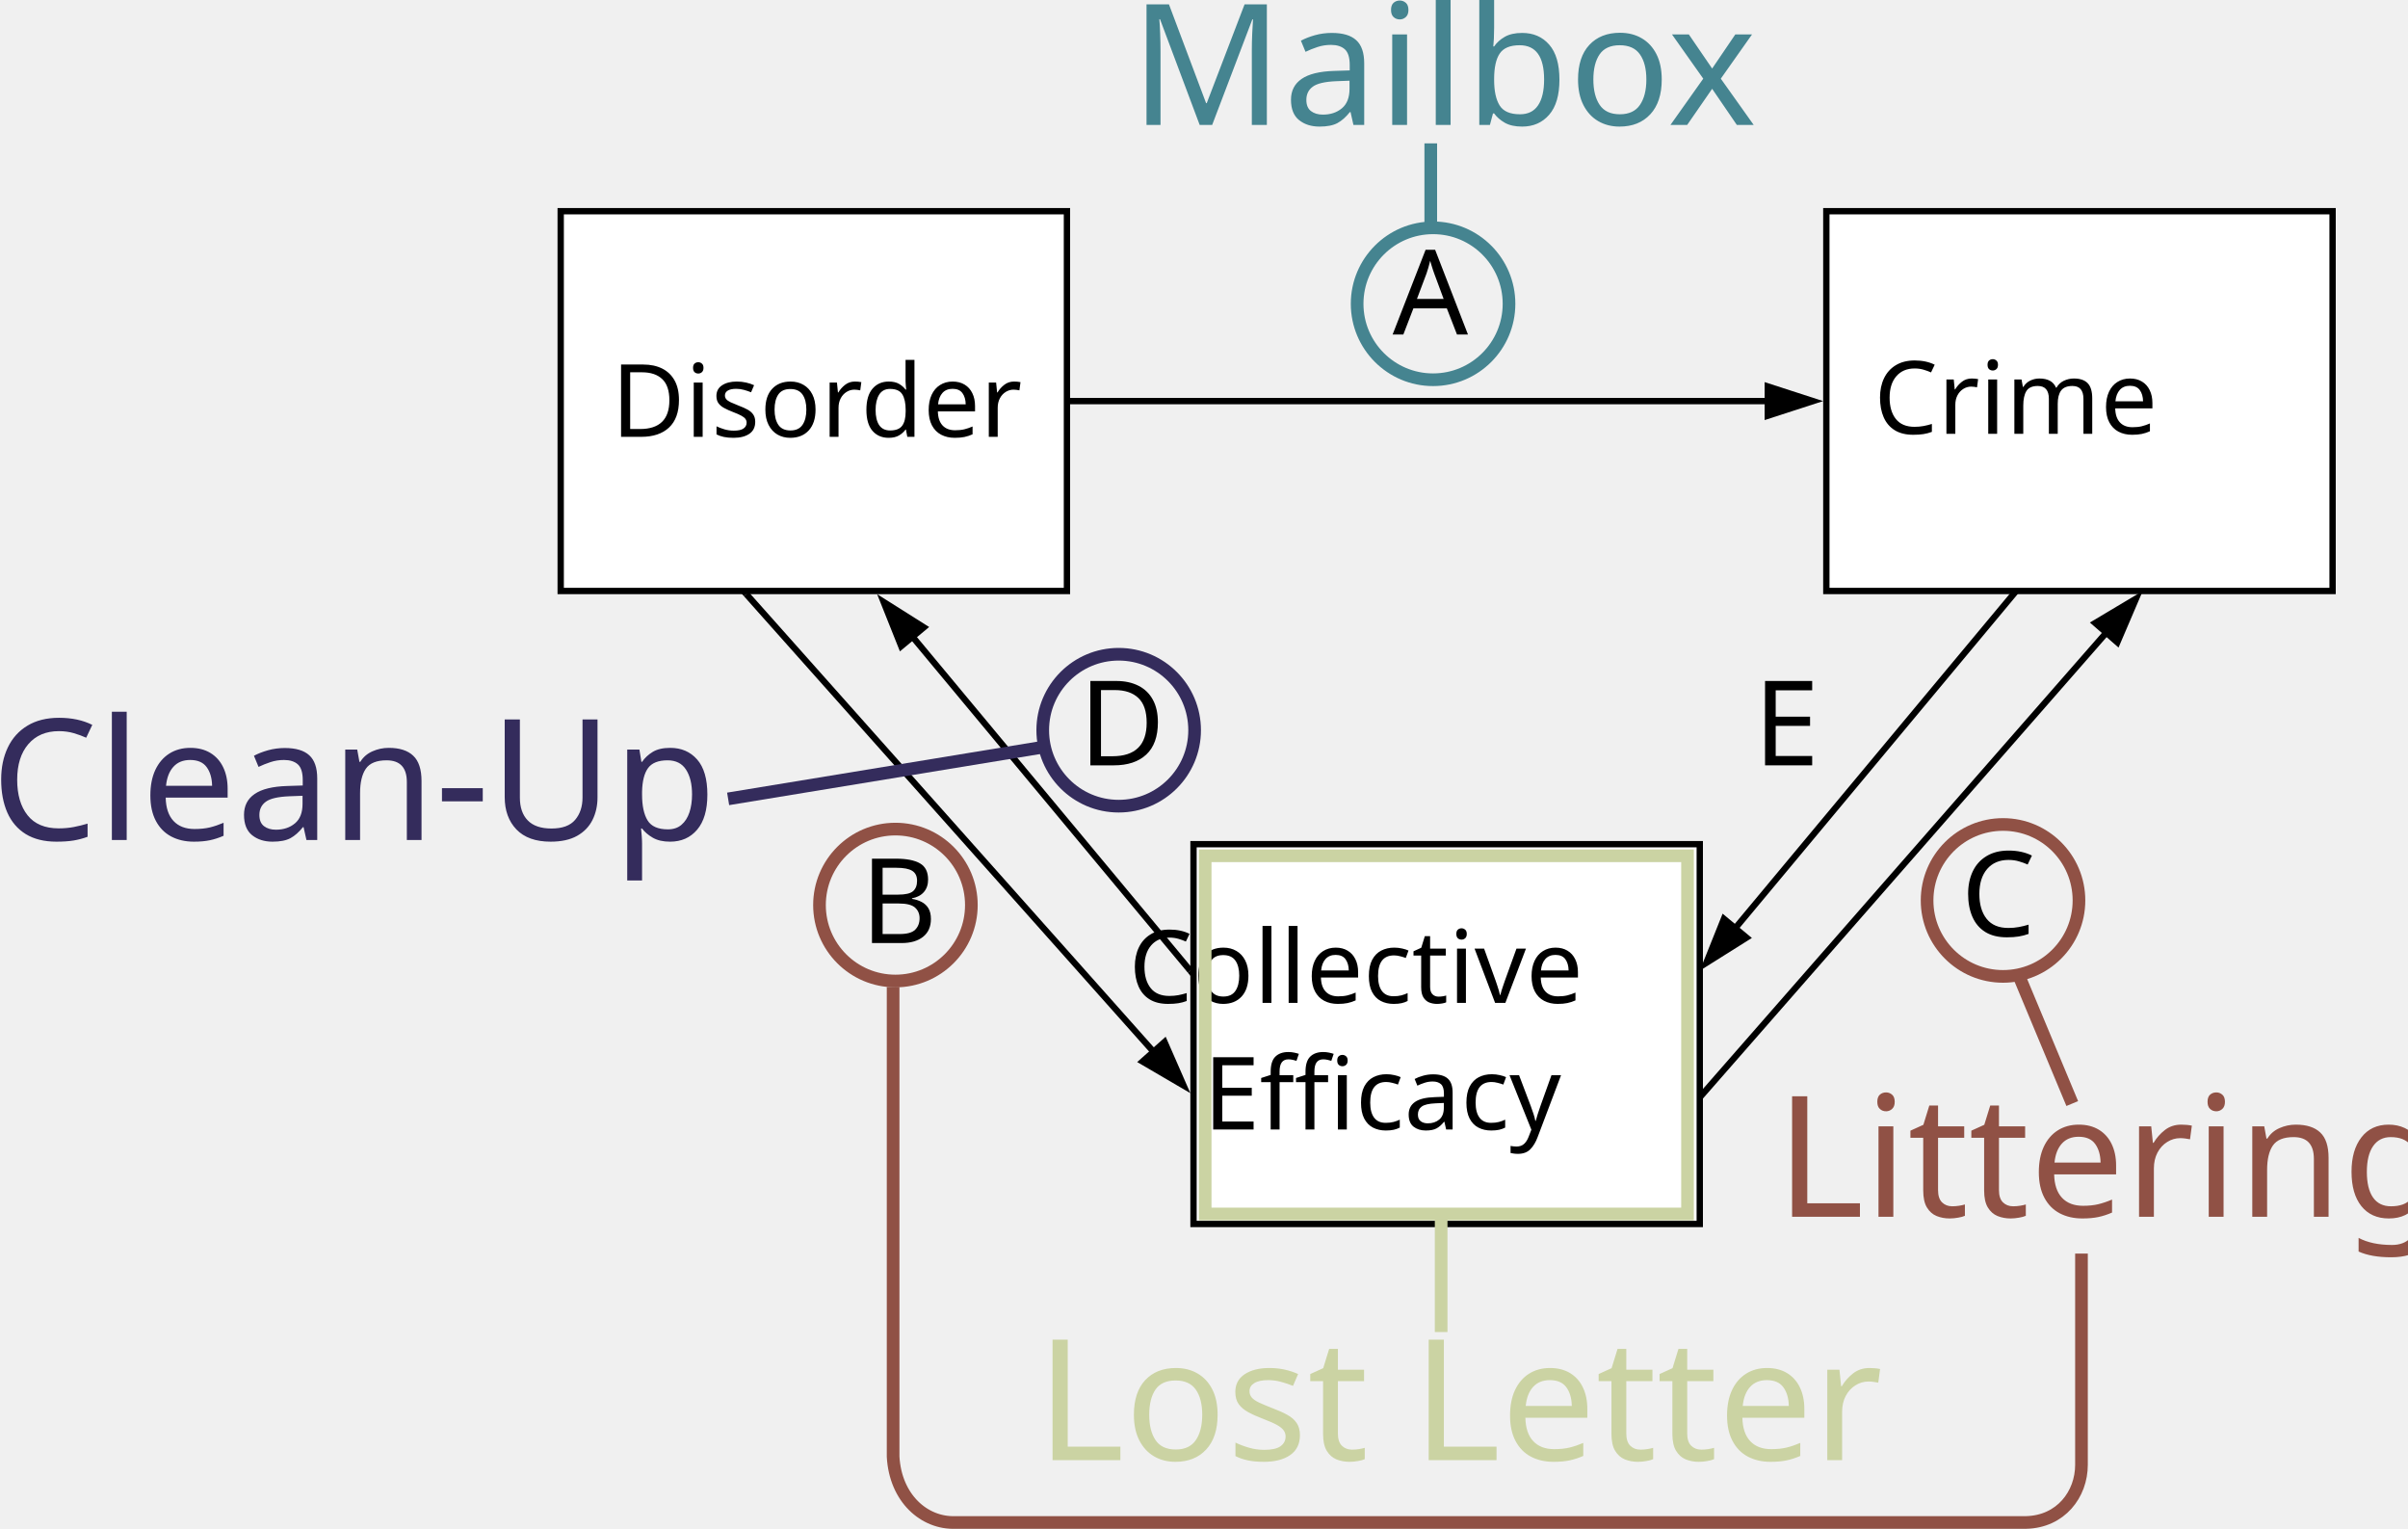
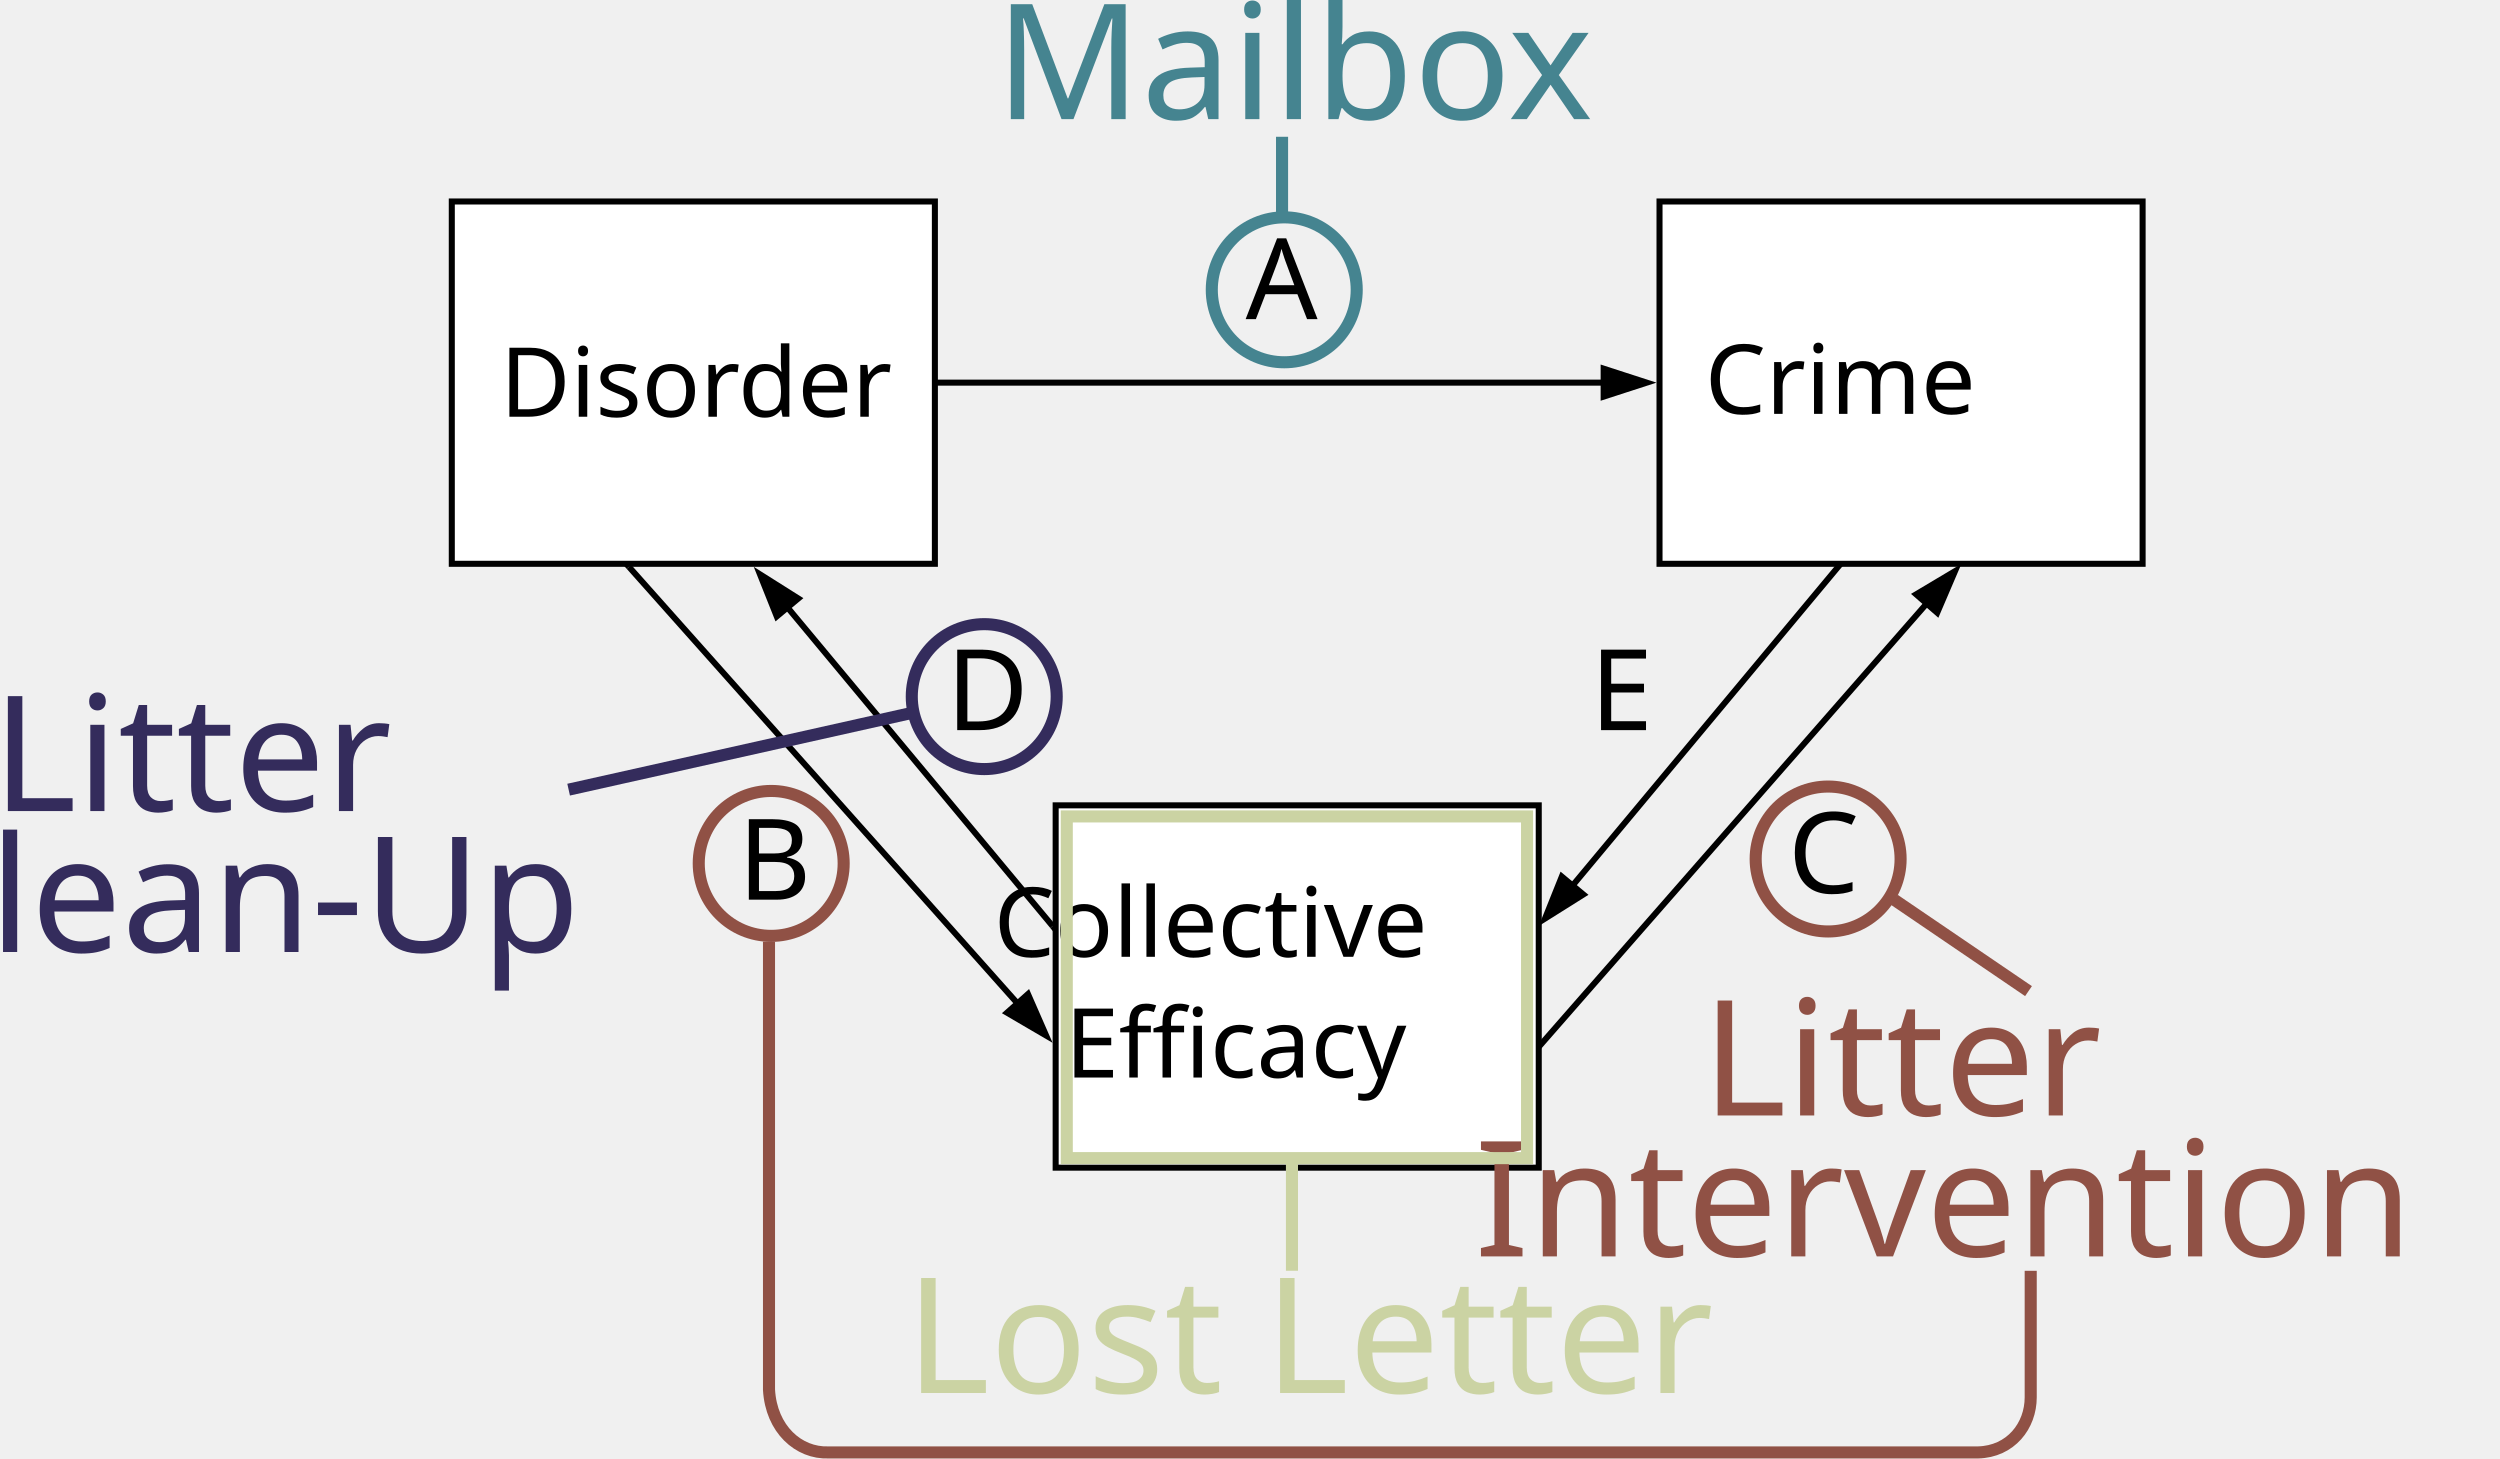
- <svg xmlns="http://www.w3.org/2000/svg" xmlns:ns1="lucid" xmlns:xlink="http://www.w3.org/1999/xlink" width="761.044" height="483.058" version="1.1" id="svg413">
+ <svg xmlns="http://www.w3.org/2000/svg" xmlns:ns1="lucid" xmlns:xlink="http://www.w3.org/1999/xlink" width="828.003" height="483.058" version="1.1" id="svg413">
  <defs id="defs417">
    </defs>
-   <g transform="translate(97.20819,-13.26858)" ns1:page-tab-id="0_0" id="g411">
+   <g transform="translate(69.63378,-13.26858)" ns1:page-tab-id="0_0" id="g411">
    <path d="M 80,80 H 240 V 200 H 80 Z" id="path230" style="fill:#ffffff;stroke:#000000;stroke-width:2" />
    <path d="M 480,80 H 640 V 200 H 480 Z" id="path234" style="fill:#ffffff;stroke:#000000;stroke-width:2" />
    <path d="M 280,280 H 440 V 400 H 280 Z" id="path244" style="fill:#ffffff;stroke:#000000;stroke-width:2" />
    <path d="M 241,140 H 460.76" id="path250" style="fill:none;stroke:#000000;stroke-width:2" />
    <path d="m 241,141 h -1 v -2 h 1 z m 234.76,-1 -14.26,4.64 v -9.28 z" id="path252" />
    <path d="m 479,140 -18.5,6 v -12 z m -16.5,3.26 10.03,-3.26 -10.03,-3.26 z" id="path254" />
    <path d="M 440,360 568,213.72" id="path256" style="fill:none;stroke:#000000;stroke-width:2" />
    <path d="m 577.87,202.44 -5.9,13.78 -6.98,-6.1 z" id="path258" style="stroke:#000000;stroke-width:2" />
    <path d="m 138.67,201 128.2,144.04" id="path260" style="fill:none;stroke:#000000;stroke-width:2" />
    <path d="m 139.4,200.34 -1.48,1.32 -1.48,-1.66 h 2.68 z m 137.45,155.91 -12.95,-7.57 6.93,-6.17 z" id="path262" />
    <path d="m 279,358.67 -16.8,-9.83 9,-8 z m -13.4,-10.16 9.1,5.33 -4.24,-9.66 z" id="path264" />
    <path d="M 279,320 191.66,215.02" id="path266" style="fill:none;stroke:#000000;stroke-width:2" />
    <path d="m 280,319.64 v 3.13 l -1.77,-2.13 1.54,-1.28 z m -85.24,-108.14 -7.13,5.92 -5.56,-13.93 z" id="path268" />
    <path d="m 196.45,211.38 -9.24,7.7 L 180,201 Z m -8.4,4.4 5,-4.18 -8.9,-5.62 z" id="path270" />
    <path d="m 240,80 h 240 v 60 H 240 Z" id="path272" style="fill:#ffffff;fill-opacity:0;stroke:#000000;stroke-width:2;stroke-opacity:0" />
    <path d="m 520,270 h 40 v 60 h -40 z" id="path276" style="fill:#ffffff;fill-opacity:0;stroke:#000000;stroke-width:2;stroke-opacity:0" />
    <path d="m 220,210 h 40 v 60 h -40 z" id="path280" style="fill:#ffffff;fill-opacity:0;stroke:#000000;stroke-width:2;stroke-opacity:0" />
    <path d="m 160,270 h 40 v 60 h -40 z" id="path284" style="fill:#ffffff;fill-opacity:0;stroke:#000000;stroke-width:2;stroke-opacity:0" />
    <path d="M 540,200 451.67,306" id="path288" style="fill:none;stroke:#000000;stroke-width:2" />
    <path d="m 442.07,317.5 5.57,-13.9 7.13,5.92 z" id="path290" style="stroke:#000000;stroke-width:2" />
    <path d="m 440,210 h 40 v 60 h -40 z" id="path292" style="fill:#ffffff;fill-opacity:0;stroke:#000000;stroke-width:2;stroke-opacity:0" />
    <g id="g296" />
    <defs id="defs409">
      <path d="m 30,-248 c 118,-7 216,8 213,122 C 240,-48 200,0 122,0 H 30 Z m 33,221 c 89,8 146,-16 146,-99 0,-83 -60,-101 -146,-95 v 194" id="m" />
      <path d="m 24,-231 v -30 h 32 v 30 z M 24,0 V -190 H 56 V 0 H 24" id="n" />
      <path d="m 135,-143 c -3,-34 -86,-38 -87,0 15,53 115,12 119,90 4,78 -150,74 -157,8 l 28,-5 c 4,36 97,45 98,0 -10,-56 -113,-15 -118,-90 -4,-57 82,-63 122,-42 12,7 21,19 24,35" id="o" />
      <path d="m 100,-194 c 62,-1 85,37 85,99 1,63 -27,99 -86,99 -59,0 -83,-39 -84,-99 0,-66 28,-99 85,-99 z m -1,174 c 44,1 53,-31 53,-75 0,-43 -8,-75 -51,-75 -43,0 -53,32 -53,75 0,43 10,74 51,75" id="p" />
      <path d="M 114,-163 C 36,-179 61,-72 57,0 H 25 l -1,-190 h 30 c 1,12 -1,29 2,39 6,-27 23,-49 58,-41 v 29" id="q" />
      <path d="m 85,-194 c 31,0 48,13 60,33 l -1,-100 h 32 l 1,261 h -30 c -2,-10 0,-23 -3,-31 C 134,-8 116,4 85,4 32,4 16,-35 15,-94 c 0,-66 23,-100 70,-100 z m 9,24 c -40,0 -46,34 -46,75 0,40 6,74 45,74 42,0 51,-32 51,-76 0,-42 -9,-74 -50,-73" id="r" />
      <path d="m 100,-194 c 63,0 86,42 84,106 H 49 c 0,40 14,67 53,68 26,1 43,-12 49,-29 l 28,8 C 168,-13 142,4 102,4 44,4 14,-33 15,-96 c 1,-61 26,-98 85,-98 z m 52,81 c 6,-60 -76,-77 -97,-28 -3,7 -6,17 -6,28 h 103" id="s" />
      <g id="a">
        <use transform="scale(0.05)" xlink:href="#m" id="use305" x="0" y="0" width="100%" height="100%" />
        <use transform="matrix(0.05,0,0,0.05,12.95,0)" xlink:href="#n" id="use307" x="0" y="0" width="100%" height="100%" />
        <use transform="matrix(0.05,0,0,0.05,16.9,0)" xlink:href="#o" id="use309" x="0" y="0" width="100%" height="100%" />
        <use transform="matrix(0.05,0,0,0.05,25.9,0)" xlink:href="#p" id="use311" x="0" y="0" width="100%" height="100%" />
        <use transform="matrix(0.05,0,0,0.05,35.9,0)" xlink:href="#q" id="use313" x="0" y="0" width="100%" height="100%" />
        <use transform="matrix(0.05,0,0,0.05,41.85,0)" xlink:href="#r" id="use315" x="0" y="0" width="100%" height="100%" />
        <use transform="matrix(0.05,0,0,0.05,51.85,0)" xlink:href="#s" id="use317" x="0" y="0" width="100%" height="100%" />
        <use transform="matrix(0.05,0,0,0.05,61.85,0)" xlink:href="#q" id="use319" x="0" y="0" width="100%" height="100%" />
      </g>
      <path d="m 212,-179 c -10,-28 -35,-45 -73,-45 -59,0 -87,40 -87,99 0,60 29,101 89,101 43,0 62,-24 78,-52 l 27,14 C 228,-24 195,4 139,4 59,4 22,-46 18,-125 c -6,-104 99,-153 187,-111 19,9 31,26 39,46" id="t" />
      <path d="m 210,-169 c -67,3 -38,105 -44,169 h -31 v -121 c 0,-29 -5,-50 -35,-48 C 34,-165 62,-65 56,0 H 25 l -1,-190 h 30 c 1,10 -1,24 2,32 10,-44 99,-50 107,0 11,-21 27,-35 58,-36 85,-2 47,119 55,194 h -31 v -121 c 0,-29 -5,-49 -35,-48" id="u" />
      <g id="b">
        <use transform="scale(0.05)" xlink:href="#t" id="use324" x="0" y="0" width="100%" height="100%" />
        <use transform="matrix(0.05,0,0,0.05,12.95,0)" xlink:href="#q" id="use326" x="0" y="0" width="100%" height="100%" />
        <use transform="matrix(0.05,0,0,0.05,18.9,0)" xlink:href="#n" id="use328" x="0" y="0" width="100%" height="100%" />
        <use transform="matrix(0.05,0,0,0.05,22.85,0)" xlink:href="#u" id="use330" x="0" y="0" width="100%" height="100%" />
        <use transform="matrix(0.05,0,0,0.05,37.8,0)" xlink:href="#s" id="use332" x="0" y="0" width="100%" height="100%" />
      </g>
      <path d="m 0,4 72,-265 h 28 L 28,4 H 0" id="v" />
      <use transform="scale(0.05)" xlink:href="#v" id="c" x="0" y="0" width="100%" height="100%" />
      <path d="M 190,0 58,-211 59,0 H 30 v -248 h 39 l 133,213 -2,-213 h 31 V 0 h -41" id="w" />
      <g id="d">
        <use transform="scale(0.05)" xlink:href="#w" id="use338" x="0" y="0" width="100%" height="100%" />
        <use transform="matrix(0.05,0,0,0.05,12.95,0)" xlink:href="#p" id="use340" x="0" y="0" width="100%" height="100%" />
        <use transform="matrix(0.05,0,0,0.05,22.95,0)" xlink:href="#q" id="use342" x="0" y="0" width="100%" height="100%" />
        <use transform="matrix(0.05,0,0,0.05,28.9,0)" xlink:href="#u" id="use344" x="0" y="0" width="100%" height="100%" />
      </g>
      <path d="M 137,0 H 103 L 2,-248 h 35 l 83,218 83,-218 h 36" id="x" />
      <path d="M 24,0 V -261 H 56 V 0 H 24" id="y" />
      <path d="M 141,-36 C 126,-15 110,5 73,4 37,3 15,-17 15,-53 c -1,-64 63,-63 125,-63 3,-35 -9,-54 -41,-54 -24,1 -41,7 -42,31 l -33,-3 c 5,-37 33,-52 76,-52 45,0 72,20 72,64 v 82 c -1,20 7,32 28,27 V -1 C 169,8 139,-3 141,-36 Z M 48,-53 c 0,20 12,33 32,33 41,-3 63,-29 60,-74 -43,2 -92,-5 -92,41" id="z" />
      <path d="m 59,-47 c -2,24 18,29 38,22 V -1 C 64,9 27,4 27,-40 V -167 H 5 v -23 h 24 l 9,-43 h 21 v 43 h 35 v 23 H 59 v 120" id="A" />
      <path d="m 117,-194 c 89,-4 53,116 60,194 h -32 v -121 c 0,-31 -8,-49 -39,-48 C 34,-167 62,-67 57,0 H 25 l -1,-190 h 30 c 1,10 -1,24 2,32 11,-22 29,-35 61,-36" id="B" />
      <g id="e">
        <use transform="scale(0.05)" xlink:href="#x" id="use352" x="0" y="0" width="100%" height="100%" />
        <use transform="matrix(0.05,0,0,0.05,11.65,0)" xlink:href="#n" id="use354" x="0" y="0" width="100%" height="100%" />
        <use transform="matrix(0.05,0,0,0.05,15.6,0)" xlink:href="#p" id="use356" x="0" y="0" width="100%" height="100%" />
        <use transform="matrix(0.05,0,0,0.05,25.6,0)" xlink:href="#y" id="use358" x="0" y="0" width="100%" height="100%" />
        <use transform="matrix(0.05,0,0,0.05,29.55,0)" xlink:href="#z" id="use360" x="0" y="0" width="100%" height="100%" />
        <use transform="matrix(0.05,0,0,0.05,39.55,0)" xlink:href="#A" id="use362" x="0" y="0" width="100%" height="100%" />
        <use transform="matrix(0.05,0,0,0.05,44.55,0)" xlink:href="#n" id="use364" x="0" y="0" width="100%" height="100%" />
        <use transform="matrix(0.05,0,0,0.05,48.5,0)" xlink:href="#p" id="use366" x="0" y="0" width="100%" height="100%" />
        <use transform="matrix(0.05,0,0,0.05,58.5,0)" xlink:href="#B" id="use368" x="0" y="0" width="100%" height="100%" />
      </g>
      <path d="m 185,-189 c -5,-48 -123,-54 -124,2 14,75 158,14 163,119 C 227,10 103,19 49,-13 32,-23 21,-39 16,-59 l 33,-7 c 5,56 141,63 141,-1 0,-78 -155,-14 -162,-118 -5,-82 145,-84 179,-34 5,7 8,16 11,25" id="C" />
      <path d="m 96,-169 c -40,0 -48,33 -48,73 0,40 9,75 48,75 24,0 41,-14 43,-38 l 32,2 C 165,-20 140,4 97,4 38,4 21,-37 15,-95 c -10,-93 101,-131 147,-64 4,7 5,14 7,22 l -32,3 c -4,-21 -16,-35 -41,-35" id="D" />
      <g id="f">
        <use transform="scale(0.05)" xlink:href="#C" id="use373" x="0" y="0" width="100%" height="100%" />
        <use transform="matrix(0.05,0,0,0.05,12,0)" xlink:href="#p" id="use375" x="0" y="0" width="100%" height="100%" />
        <use transform="matrix(0.05,0,0,0.05,22,0)" xlink:href="#D" id="use377" x="0" y="0" width="100%" height="100%" />
        <use transform="matrix(0.05,0,0,0.05,31,0)" xlink:href="#n" id="use379" x="0" y="0" width="100%" height="100%" />
        <use transform="matrix(0.05,0,0,0.05,34.95,0)" xlink:href="#z" id="use381" x="0" y="0" width="100%" height="100%" />
        <use transform="matrix(0.05,0,0,0.05,44.95,0)" xlink:href="#y" id="use383" x="0" y="0" width="100%" height="100%" />
      </g>
      <g id="g">
        <use transform="scale(0.05)" xlink:href="#t" id="use386" x="0" y="0" width="100%" height="100%" />
        <use transform="matrix(0.05,0,0,0.05,12.95,0)" xlink:href="#p" id="use388" x="0" y="0" width="100%" height="100%" />
        <use transform="matrix(0.05,0,0,0.05,22.95,0)" xlink:href="#B" id="use390" x="0" y="0" width="100%" height="100%" />
        <use transform="matrix(0.05,0,0,0.05,32.95,0)" xlink:href="#A" id="use392" x="0" y="0" width="100%" height="100%" />
        <use transform="matrix(0.05,0,0,0.05,37.95,0)" xlink:href="#q" id="use394" x="0" y="0" width="100%" height="100%" />
        <use transform="matrix(0.05,0,0,0.05,43.9,0)" xlink:href="#p" id="use396" x="0" y="0" width="100%" height="100%" />
        <use transform="matrix(0.05,0,0,0.05,53.9,0)" xlink:href="#y" id="use398" x="0" y="0" width="100%" height="100%" />
      </g>
      <path d="M 205,0 177,-72 H 64 L 36,0 H 1 l 101,-248 h 38 L 239,0 Z m -38,-99 -47,-123 c -12,45 -31,82 -46,123 h 93" id="E" />
      <use transform="scale(0.08641975)" xlink:href="#E" id="h" x="0" y="0" width="100%" height="100%" />
      <use transform="scale(0.08641975)" xlink:href="#m" id="i" x="0" y="0" width="100%" height="100%" />
      <path d="m 160,-131 c 35,5 61,23 61,61 0,87 -106,68 -191,70 v -248 c 76,3 177,-17 177,60 0,33 -19,50 -47,57 z m -97,-11 c 50,-1 110,9 110,-42 0,-47 -63,-36 -110,-37 z m 0,115 c 55,-2 124,14 124,-45 0,-56 -70,-42 -124,-44 v 89" id="F" />
      <use transform="scale(0.08641975)" xlink:href="#F" id="j" x="0" y="0" width="100%" height="100%" />
      <use transform="scale(0.08641975)" xlink:href="#t" id="k" x="0" y="0" width="100%" height="100%" />
      <path d="m 30,0 v -248 h 187 v 28 H 63 v 79 h 144 v 27 H 63 v 87 H 225 V 0 H 30" id="G" />
      <use transform="scale(0.08641975)" xlink:href="#G" id="l" x="0" y="0" width="100%" height="100%" />
    </defs>
    <text xml:space="preserve" style="font-style:normal;font-variant:normal;font-weight:normal;font-stretch:normal;font-size:32px;line-height:1.25;font-family:Quattrocento;-inkscape-font-specification:'Quattrocento, Normal';font-variant-ligatures:normal;font-variant-caps:normal;font-variant-numeric:normal;font-feature-settings:normal;text-align:start;letter-spacing:0px;word-spacing:0px;writing-mode:lr-tb;text-anchor:start;fill:#000000;fill-opacity:1;stroke:none" x="95.972" y="151.292" id="text4126">
      <tspan id="tspan4124" x="95.972" y="151.292">Disorder</tspan>
    </text>
    <text xml:space="preserve" style="font-style:normal;font-variant:normal;font-weight:normal;font-stretch:normal;font-size:32px;line-height:1.25;font-family:Quattrocento;-inkscape-font-specification:'Quattrocento, Normal';font-variant-ligatures:normal;font-variant-caps:normal;font-variant-numeric:normal;font-feature-settings:normal;text-align:start;letter-spacing:0px;word-spacing:0px;writing-mode:lr-tb;text-anchor:start;fill:#000000;fill-opacity:1;stroke:none" x="560.647" y="150.332" id="text4126-2">
      <tspan x="560.647" y="150.332" id="tspan4150" style="font-style:normal;font-variant:normal;font-weight:normal;font-stretch:normal;font-size:32px;font-family:Quattrocento;-inkscape-font-specification:'Quattrocento, Normal';font-variant-ligatures:normal;font-variant-caps:normal;font-variant-numeric:normal;font-feature-settings:normal;text-align:center;writing-mode:lr-tb;text-anchor:middle">Crime</tspan>
    </text>
    <text xml:space="preserve" style="font-style:normal;font-variant:normal;font-weight:normal;font-stretch:normal;font-size:32px;line-height:1.25;font-family:Quattrocento;-inkscape-font-specification:'Quattrocento, Normal';font-variant-ligatures:normal;font-variant-caps:normal;font-variant-numeric:normal;font-feature-settings:normal;text-align:start;letter-spacing:0px;word-spacing:0px;writing-mode:lr-tb;text-anchor:start;fill:#000000;fill-opacity:1;stroke:none" x="360.438" y="330.158" id="text4126-2-1">
      <tspan x="360.438" y="330.158" style="font-style:normal;font-variant:normal;font-weight:normal;font-stretch:normal;font-size:32px;font-family:Quattrocento;-inkscape-font-specification:'Quattrocento, Normal';font-variant-ligatures:normal;font-variant-caps:normal;font-variant-numeric:normal;font-feature-settings:normal;text-align:center;writing-mode:lr-tb;text-anchor:middle" id="tspan4175">Collective</tspan>
      <tspan x="360.438" y="370.158" style="font-style:normal;font-variant:normal;font-weight:normal;font-stretch:normal;font-size:32px;font-family:Quattrocento;-inkscape-font-specification:'Quattrocento, Normal';font-variant-ligatures:normal;font-variant-caps:normal;font-variant-numeric:normal;font-feature-settings:normal;text-align:center;writing-mode:lr-tb;text-anchor:middle" id="tspan2766">Efficacy</tspan>
    </text>
    <text xml:space="preserve" style="font-style:normal;font-weight:normal;font-size:40px;line-height:1.25;font-family:sans-serif;letter-spacing:0px;word-spacing:0px;fill:#000000;fill-opacity:1;stroke:none" x="342.924" y="118.96" id="text4179">
      <tspan id="tspan4177" x="342.924" y="118.96" style="font-style:normal;font-variant:normal;font-weight:normal;font-stretch:normal;font-size:37.333px;font-family:Quattrocento;-inkscape-font-specification:'Quattrocento, Normal';font-variant-ligatures:normal;font-variant-caps:normal;font-variant-numeric:normal;font-feature-settings:normal;text-align:start;writing-mode:lr-tb;text-anchor:start">A</tspan>
    </text>
    <text xml:space="preserve" style="font-style:normal;font-weight:normal;font-size:40px;line-height:1.25;font-family:sans-serif;letter-spacing:0px;word-spacing:0px;fill:#000000;fill-opacity:1;stroke:none" x="174.753" y="311.239" id="text4179-1">
      <tspan id="tspan4177-1" x="174.753" y="311.239" style="font-style:normal;font-variant:normal;font-weight:normal;font-stretch:normal;font-size:37.333px;font-family:Quattrocento;-inkscape-font-specification:'Quattrocento, Normal';font-variant-ligatures:normal;font-variant-caps:normal;font-variant-numeric:normal;font-feature-settings:normal;text-align:start;writing-mode:lr-tb;text-anchor:start">B</tspan>
    </text>
    <text xml:space="preserve" style="font-style:normal;font-weight:normal;font-size:40px;line-height:1.25;font-family:sans-serif;letter-spacing:0px;word-spacing:0px;fill:#000000;fill-opacity:1;stroke:none" x="243.774" y="255.088" id="text4179-5">
      <tspan id="tspan4177-4" x="243.774" y="255.088" style="font-style:normal;font-variant:normal;font-weight:normal;font-stretch:normal;font-size:37.333px;font-family:Quattrocento;-inkscape-font-specification:'Quattrocento, Normal';font-variant-ligatures:normal;font-variant-caps:normal;font-variant-numeric:normal;font-feature-settings:normal;text-align:start;writing-mode:lr-tb;text-anchor:start">D</tspan>
    </text>
    <text xml:space="preserve" style="font-style:normal;font-weight:normal;font-size:40px;line-height:1.25;font-family:sans-serif;letter-spacing:0px;word-spacing:0px;fill:#000000;fill-opacity:1;stroke:none" x="457.011" y="255.088" id="text4179-2">
      <tspan id="tspan4177-3" x="457.011" y="255.088" style="font-style:normal;font-variant:normal;font-weight:normal;font-stretch:normal;font-size:37.333px;font-family:Quattrocento;-inkscape-font-specification:'Quattrocento, Normal';font-variant-ligatures:normal;font-variant-caps:normal;font-variant-numeric:normal;font-feature-settings:normal;text-align:start;writing-mode:lr-tb;text-anchor:start">E</tspan>
    </text>
    <text xml:space="preserve" style="font-style:normal;font-weight:normal;font-size:40px;line-height:1.25;font-family:sans-serif;letter-spacing:0px;word-spacing:0px;fill:#000000;fill-opacity:1;stroke:none" x="522.536" y="309.051" id="text4179-4">
      <tspan id="tspan4177-5" x="522.536" y="309.051" style="font-style:normal;font-variant:normal;font-weight:normal;font-stretch:normal;font-size:37.333px;font-family:Quattrocento;-inkscape-font-specification:'Quattrocento, Normal';font-variant-ligatures:normal;font-variant-caps:normal;font-variant-numeric:normal;font-feature-settings:normal;text-align:start;writing-mode:lr-tb;text-anchor:start">C</tspan>
    </text>
    <text xml:space="preserve" style="font-style:normal;font-variant:normal;font-weight:normal;font-stretch:normal;font-size:53.333px;line-height:1.25;font-family:Quattrocento;-inkscape-font-specification:Quattrocento;letter-spacing:0px;word-spacing:0px;fill:#458490;fill-opacity:1;stroke:none" x="259.976" y="52.735" id="text2750">
      <tspan id="tspan2748" x="259.976" y="52.735">Mailbox</tspan>
    </text>
-     <text xml:space="preserve" style="font-style:normal;font-variant:normal;font-weight:normal;font-stretch:normal;font-size:53.333px;line-height:1.25;font-family:Quattrocento;-inkscape-font-specification:Quattrocento;letter-spacing:0px;word-spacing:0px;fill:#905145;fill-opacity:1;stroke:none" x="464.011" y="397.726" id="text2754">
-       <tspan id="tspan2752" x="464.011" y="397.726">Littering</tspan>
+     <text xml:space="preserve" style="font-style:normal;font-variant:normal;font-weight:normal;font-stretch:normal;font-size:53.333px;line-height:1.25;font-family:Quattrocento;-inkscape-font-specification:Quattrocento;letter-spacing:0px;word-spacing:0px;fill:#905145;fill-opacity:1;stroke:none" x="608.773" y="362.72" id="text2754">
+       <tspan x="608.773" y="362.72" id="tspan8004" style="font-style:normal;font-variant:normal;font-weight:normal;font-stretch:normal;font-size:53.333px;line-height:0px;font-family:Quattrocento;-inkscape-font-specification:'Quattrocento, Normal';font-variant-ligatures:normal;font-variant-caps:normal;font-variant-numeric:normal;font-feature-settings:normal;text-align:center;writing-mode:lr-tb;text-anchor:middle" dy="20">Litter</tspan>
+       <tspan x="608.773" y="429.387" style="font-style:normal;font-variant:normal;font-weight:normal;font-stretch:normal;font-size:53.333px;line-height:0px;font-family:Quattrocento;-inkscape-font-specification:'Quattrocento, Normal';font-variant-ligatures:normal;font-variant-caps:normal;font-variant-numeric:normal;font-feature-settings:normal;text-align:center;writing-mode:lr-tb;text-anchor:middle" id="tspan8008">Intervention</tspan>
    </text>
    <text xml:space="preserve" style="font-style:normal;font-variant:normal;font-weight:normal;font-stretch:normal;font-size:53.333px;line-height:1.25;font-family:Quattrocento;-inkscape-font-specification:Quattrocento;letter-spacing:0px;word-spacing:0px;fill:#cbd3a3;fill-opacity:1;stroke:none" x="230.276" y="474.624" id="text2758">
      <tspan id="tspan2756" x="230.276" y="474.624">Lost Letter</tspan>
    </text>
-     <text xml:space="preserve" style="font-style:normal;font-variant:normal;font-weight:normal;font-stretch:normal;font-size:53.333px;line-height:1.25;font-family:Quattrocento;-inkscape-font-specification:Quattrocento;letter-spacing:0px;word-spacing:0px;fill:#342c5c;fill-opacity:1;stroke:none" x="-100.088" y="278.675" id="text2762">
-       <tspan id="tspan2760" x="-100.088" y="278.675">Clean-Up</tspan>
+     <text xml:space="preserve" style="font-style:normal;font-variant:normal;font-weight:normal;font-stretch:normal;font-size:53.333px;line-height:1.25;font-family:Quattrocento;-inkscape-font-specification:Quattrocento;letter-spacing:0px;word-spacing:0px;fill:#342c5c;fill-opacity:1;stroke:none" x="42.486" y="261.901" id="text2762">
+       <tspan id="tspan2760" x="42.486" y="261.901" dy="20" style="font-style:normal;font-variant:normal;font-weight:normal;font-stretch:normal;font-size:53.333px;font-family:Quattrocento;-inkscape-font-specification:'Quattrocento, Normal';font-variant-ligatures:normal;font-variant-caps:normal;font-variant-numeric:normal;font-feature-settings:normal;text-align:center;writing-mode:lr-tb;text-anchor:middle">Litter</tspan>
+       <tspan x="42.486" y="328.568" id="tspan8010" style="font-style:normal;font-variant:normal;font-weight:normal;font-stretch:normal;font-size:53.333px;font-family:Quattrocento;-inkscape-font-specification:'Quattrocento, Normal';font-variant-ligatures:normal;font-variant-caps:normal;font-variant-numeric:normal;font-feature-settings:normal;text-align:center;writing-mode:lr-tb;text-anchor:middle">Clean-Up</tspan>
    </text>
    <circle style="opacity:1;fill:none;fill-opacity:1;stroke:#342c5c;stroke-width:4;stroke-miterlimit:4;stroke-dasharray:none;stroke-opacity:1" id="path6473" cx="256.348" cy="243.989" r="24" />
    <circle style="opacity:1;fill:none;fill-opacity:1;stroke:#458490;stroke-width:4;stroke-miterlimit:4;stroke-dasharray:none;stroke-opacity:1" id="path6473-9" cx="355.712" cy="109.255" r="24" />
    <circle style="opacity:1;fill:none;fill-opacity:1;stroke:#905145;stroke-width:4;stroke-miterlimit:4;stroke-dasharray:none;stroke-opacity:1" id="path6473-3" cx="535.845" cy="297.774" r="24" />
    <path style="fill:none;stroke:#cbd3a3;stroke-width:4;stroke-miterlimit:4;stroke-dasharray:none;stroke-opacity:1" d="M 283.682,283.666 H 436.129 V 396.842 H 283.682 Z" id="path244-5" />
    <circle style="opacity:1;fill:none;fill-opacity:1;stroke:#905145;stroke-width:4;stroke-miterlimit:4;stroke-dasharray:none;stroke-opacity:1" id="path6473-3-1" cx="185.79" cy="299.232" r="24" />
-     <path style="fill:none;stroke:#342c5c;stroke-width:4;stroke-linecap:butt;stroke-linejoin:miter;stroke-miterlimit:4;stroke-dasharray:none;stroke-opacity:1" d="m 232.829,249.276 -99.911,16.409" id="path7994" />
+     <path style="fill:none;stroke:#342c5c;stroke-width:4;stroke-linecap:butt;stroke-linejoin:miter;stroke-miterlimit:4;stroke-dasharray:none;stroke-opacity:1" d="M 232.829,249.276 118.696,274.801" id="path7994" />
    <path style="fill:none;stroke:#cbd3a3;stroke-width:4;stroke-linecap:butt;stroke-linejoin:miter;stroke-miterlimit:4;stroke-dasharray:none;stroke-opacity:1" d="m 358.265,396.227 v 37.923" id="path7996" />
-     <path style="fill:none;stroke:#905145;stroke-width:4;stroke-linecap:butt;stroke-linejoin:miter;stroke-miterlimit:4;stroke-dasharray:none;stroke-opacity:1" d="m 540.22,320.017 17.503,41.934" id="path7998" />
+     <path style="fill:none;stroke:#905145;stroke-width:4;stroke-linecap:butt;stroke-linejoin:miter;stroke-miterlimit:4;stroke-dasharray:none;stroke-opacity:1" d="m 557.723,311.265 44.486,30.265" id="path7998" />
    <path style="fill:none;stroke:#458490;stroke-width:4;stroke-linecap:butt;stroke-linejoin:miter;stroke-miterlimit:4;stroke-dasharray:none;stroke-opacity:1" d="M 354.983,84.459 V 58.569" id="path8000" />
-     <path style="fill:none;stroke:#905145;stroke-width:4;stroke-linecap:butt;stroke-linejoin:miter;stroke-miterlimit:4;stroke-dasharray:none;stroke-opacity:1" d="m 560.64,409.354 v 66.729 c 0,9.359 -6.564,17.989 -17.503,18.232 H 204.751 c -9.845,0.365 -18.961,-7.657 -19.691,-20.785 V 325.122" id="path8002" />
+     <path style="fill:none;stroke:#905145;stroke-width:4;stroke-linecap:butt;stroke-linejoin:miter;stroke-miterlimit:4;stroke-dasharray:none;stroke-opacity:1" d="m 602.939,434.149 v 41.934 c 0,9.359 -6.564,17.989 -17.503,18.232 H 204.751 c -9.845,0.365 -18.961,-7.657 -19.691,-20.785 V 325.122" id="path8002" />
  </g>
</svg>
